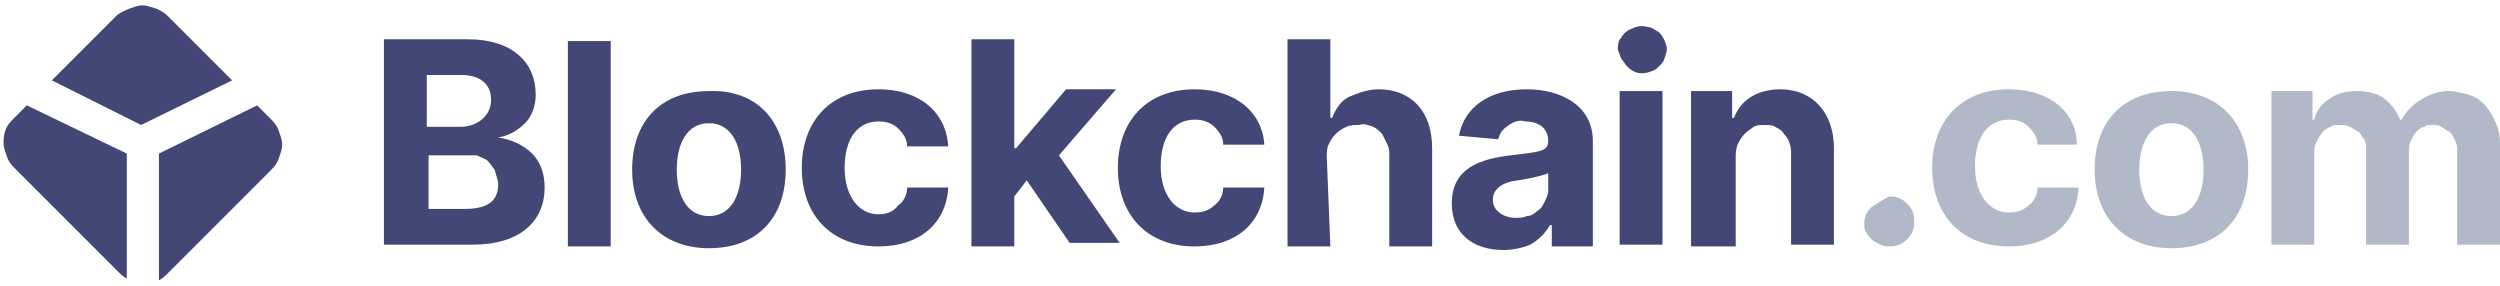
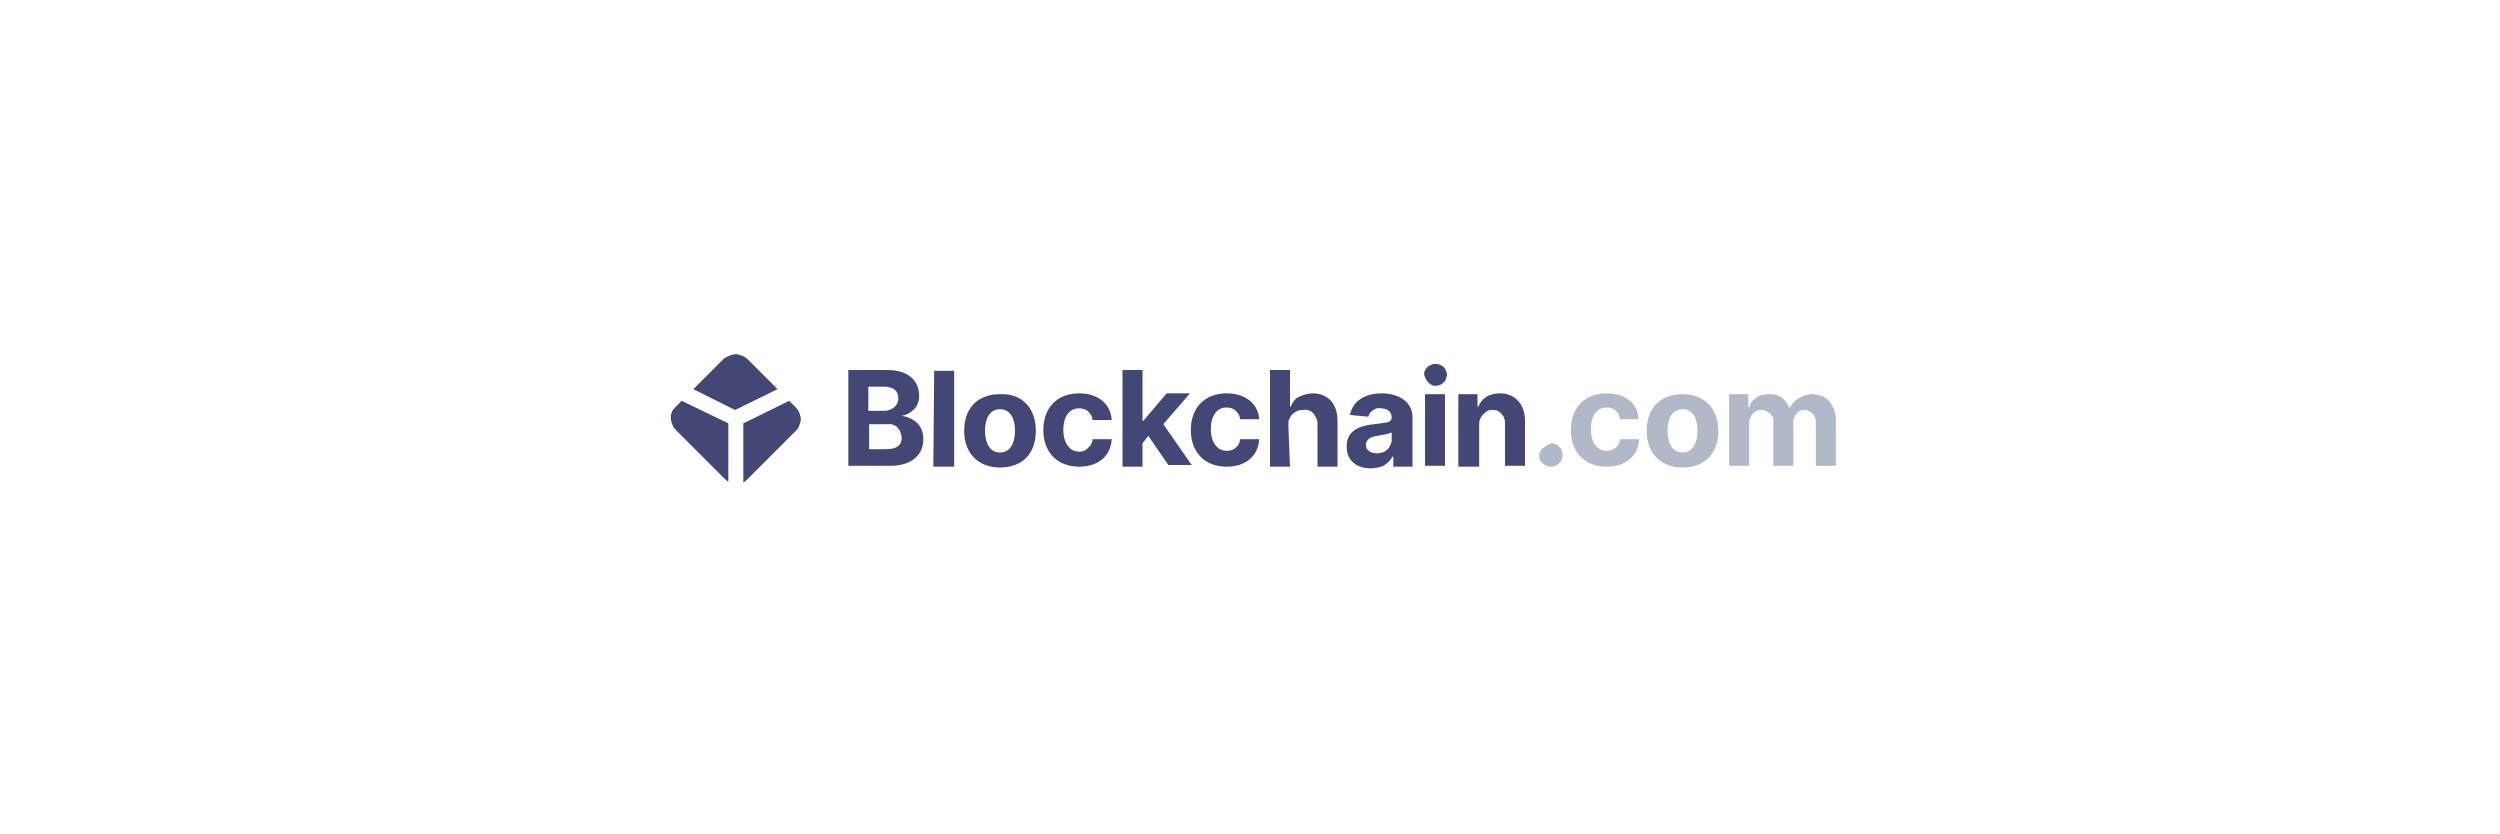
- <svg xmlns="http://www.w3.org/2000/svg" version="1.1" id="katman_1" x="0px" y="0px" viewBox="0 0 140 16" style="enable-background:new 0 0 140 16;" xml:space="preserve">
+ <svg xmlns="http://www.w3.org/2000/svg" version="1.1" id="katman_1" x="0px" y="0px" viewBox="0 0 300 100" style="enable-background:new 0 0 300 100;" xml:space="preserve">
  <style type="text/css">
	.st0{fill:#424775;}
	.st1{fill-rule:evenodd;clip-rule:evenodd;fill:#424775;}
	.st2{fill-rule:evenodd;clip-rule:evenodd;fill:#B1B8C7;}
</style>
-   <path class="st0" d="M1.5,5.9L0.8,6.6C0.6,6.8,0.4,7,0.3,7.3S0.2,7.8,0.2,8c0,0.3,0.1,0.5,0.2,0.8s0.3,0.5,0.5,0.7l5.7,5.7  c0.1,0.1,0.3,0.3,0.5,0.4v-7L1.5,5.9z" />
-   <path class="st0" d="M14.4,5.9l0.7,0.7c0.2,0.2,0.4,0.4,0.5,0.7c0.1,0.3,0.2,0.5,0.2,0.8c0,0.3-0.1,0.5-0.2,0.8  c-0.1,0.3-0.3,0.5-0.5,0.7l-5.7,5.7c-0.1,0.1-0.3,0.3-0.5,0.4V8.6L14.4,5.9z" />
-   <path class="st0" d="M13,4.5L9.4,0.9C9.2,0.7,9,0.6,8.8,0.5C8.5,0.4,8.2,0.3,8,0.3c-0.3,0-0.5,0.1-0.8,0.2C7,0.6,6.7,0.7,6.5,0.9  L2.9,4.5l5,2.5L13,4.5z" />
-   <path class="st1" d="M90.6,2.8c0-0.3,0-0.5,0.2-0.7c0.1-0.2,0.3-0.4,0.6-0.5c0.2-0.1,0.5-0.2,0.8-0.1c0.3,0,0.5,0.2,0.7,0.3  c0.2,0.2,0.3,0.4,0.4,0.7s0,0.5-0.1,0.8s-0.3,0.4-0.5,0.6C92.5,4,92.2,4.1,92,4.1s-0.3,0-0.5-0.1s-0.3-0.2-0.4-0.3s-0.2-0.3-0.3-0.4  C90.7,3.1,90.7,3,90.6,2.8z M90.7,5.1h2.4v8.6h-2.4V5.1z M26.2,2.2h-4.7v11.5h5c2.6,0,4-1.3,4-3.2c0-0.7-0.2-1.4-0.7-1.9  s-1.2-0.8-1.9-0.9v0c0.6-0.1,1.1-0.4,1.5-0.8s0.6-1,0.6-1.6C30,3.5,28.7,2.2,26.2,2.2z M27.5,5.6c0,0.9-0.8,1.5-1.7,1.5h-1.9V4.2  h1.9C26.9,4.2,27.5,4.7,27.5,5.6z M27.9,10.3c0,0.9-0.5,1.4-1.9,1.4h-2v-3h2c0.2,0,0.5,0,0.7,0c0.2,0.1,0.5,0.2,0.6,0.3  c0.2,0.2,0.3,0.4,0.4,0.5C27.8,9.9,27.9,10.1,27.9,10.3z M31.7,13.8h2.5V2.3h-2.4v11.5H31.7z M35.4,9.5c0-2.7,1.6-4.4,4.3-4.4  C42.4,5,44,6.8,44,9.5s-1.6,4.4-4.3,4.4C37.1,13.9,35.4,12.2,35.4,9.5z M41.5,9.5c0-1.5-0.6-2.6-1.8-2.6S37.9,8,37.9,9.5  s0.6,2.6,1.8,2.6S41.5,11,41.5,9.5z M49.2,5c-2.7,0-4.3,1.8-4.3,4.4s1.6,4.4,4.3,4.4c2.3,0,3.8-1.3,3.9-3.3h-2.3  c0,0.4-0.2,0.8-0.5,1C50,11.9,49.6,12,49.2,12c-1.1,0-1.9-1-1.9-2.6s0.7-2.6,1.9-2.6c0.4,0,0.8,0.1,1.1,0.4s0.5,0.6,0.5,1h2.3  C53,6.3,51.5,5,49.2,5z M54.4,2.2h2.4v6.1h0.1L59.7,5h2.8l-3.2,3.7l3.4,4.9h-2.8l-2.4-3.5L56.8,11v2.8h-2.4L54.4,2.2L54.4,2.2z   M66.9,5c-2.7,0-4.3,1.8-4.3,4.4s1.6,4.4,4.3,4.4c2.3,0,3.8-1.3,3.9-3.3h-2.3c0,0.4-0.2,0.8-0.5,1c-0.3,0.3-0.7,0.4-1.1,0.4  c-1.1,0-1.9-1-1.9-2.6s0.7-2.6,1.9-2.6c0.4,0,0.8,0.1,1.1,0.4c0.3,0.3,0.5,0.6,0.5,1h2.3C70.7,6.3,69.2,5,66.9,5z M74.5,13.8h-2.4  V2.2h2.4v4.4h0.1c0.2-0.5,0.5-1,1-1.2s1-0.4,1.6-0.4c1.8,0,3,1.2,3,3.3v5.5h-2.4V8.7c0-0.2,0-0.4-0.1-0.6c-0.1-0.2-0.2-0.4-0.3-0.6  c-0.2-0.2-0.3-0.3-0.5-0.4C76.6,7,76.4,6.9,76.1,7c-0.2,0-0.5,0-0.7,0.1S75,7.3,74.8,7.5c-0.2,0.2-0.3,0.4-0.4,0.6  c-0.1,0.2-0.1,0.4-0.1,0.7L74.5,13.8L74.5,13.8z M84.6,8.7c-1.7,0.2-3.3,0.7-3.3,2.7c0,1.7,1.2,2.6,2.9,2.6c0.5,0,1-0.1,1.5-0.3  c0.5-0.3,0.8-0.6,1.1-1.1h0.1v1.2h2.3V7.9c0-2-1.8-2.9-3.7-2.9c-2.1,0-3.5,1-3.8,2.6l2.2,0.2C84,7.4,84.2,7.2,84.5,7  s0.6-0.3,0.9-0.2c0.8,0,1.3,0.4,1.3,1.1C86.7,8.5,86.2,8.5,84.6,8.7z M86.7,9.7v1c0,0.2-0.1,0.4-0.2,0.6s-0.2,0.4-0.4,0.5  c-0.2,0.2-0.4,0.3-0.6,0.3c-0.2,0.1-0.5,0.1-0.6,0.1c-0.7,0-1.3-0.4-1.3-1s0.5-1,1.4-1.1C85.6,10,86.2,9.9,86.7,9.7z M94.7,13.8h2.5  v-5c0-0.2,0-0.4,0.1-0.7c0.1-0.2,0.2-0.4,0.4-0.6c0.2-0.2,0.4-0.3,0.5-0.4C98.4,7,98.6,7,98.8,7c0.2,0,0.5,0,0.6,0.1  c0.2,0.1,0.4,0.2,0.5,0.4c0.2,0.2,0.3,0.4,0.3,0.5c0.1,0.2,0.1,0.4,0.1,0.6v5.1h2.4V8.3c0-2-1.2-3.3-3-3.3c-0.5,0-1.1,0.1-1.6,0.4  s-0.8,0.7-1,1.2H97V5.1h-2.3L94.7,13.8L94.7,13.8z" />
-   <path class="st2" d="M129.5,5.1h-2.3v8.6h2.4V8.6c0-0.2,0-0.4,0.1-0.6c0.1-0.2,0.2-0.4,0.3-0.5c0.1-0.2,0.3-0.3,0.5-0.4  C130.6,7,130.8,7,131,7s0.4,0,0.6,0.1c0.2,0.1,0.3,0.2,0.5,0.3c0.1,0.1,0.2,0.3,0.3,0.4c0.1,0.2,0.1,0.4,0.1,0.5v5.4h2.4V8.5  c0-0.2,0-0.4,0.1-0.6c0.1-0.2,0.2-0.4,0.3-0.5s0.3-0.3,0.5-0.3c0-0.1,0.2-0.1,0.4-0.1s0.4,0,0.5,0.1c0.2,0.1,0.3,0.2,0.5,0.3  c0.1,0.1,0.2,0.3,0.3,0.5c0.1,0.2,0.1,0.4,0.1,0.5v5.3h2.4V8c0-0.6-0.2-1.2-0.6-1.8s-0.9-0.9-1.6-1c-0.6-0.2-1.3-0.1-1.9,0.2  s-1.1,0.7-1.4,1.3h-0.1c-0.2-0.5-0.5-0.9-0.9-1.2c-0.4-0.3-1-0.4-1.5-0.4s-1.1,0.1-1.5,0.4c-0.5,0.3-0.8,0.7-0.9,1.2h-0.1V5.1  L129.5,5.1z M112.5,5c-2.7,0-4.3,1.8-4.3,4.4s1.6,4.4,4.3,4.4c2.3,0,3.8-1.3,3.9-3.3h-2.3c0,0.4-0.2,0.8-0.5,1  c-0.3,0.3-0.7,0.4-1.1,0.4c-1.1,0-1.9-1-1.9-2.6s0.7-2.6,1.9-2.6c0.4,0,0.8,0.1,1.1,0.4c0.3,0.3,0.5,0.6,0.5,1h2.2  C116.3,6.3,114.8,5,112.5,5z M104.8,11.6c-0.3,0.3-0.4,0.6-0.4,0.9c0,0.2,0,0.4,0.1,0.5c0.1,0.2,0.2,0.3,0.3,0.4  c0.1,0.1,0.3,0.2,0.5,0.3s0.4,0.1,0.5,0.1c0.4,0,0.7-0.1,1-0.4c0.3-0.3,0.4-0.6,0.4-1s-0.1-0.7-0.4-1s-0.6-0.4-1-0.4  C105.4,11.2,105.1,11.4,104.8,11.6z M117.3,9.5c0-2.7,1.6-4.4,4.3-4.4c2.7,0,4.3,1.8,4.3,4.4c0,2.7-1.6,4.4-4.3,4.4  C119,13.9,117.3,12.2,117.3,9.5z M123.4,9.5c0-1.5-0.6-2.6-1.8-2.6c-1.2,0-1.8,1.1-1.8,2.6s0.6,2.6,1.8,2.6S123.4,11,123.4,9.5z" />
+   <path class="st0" d="M81.8,48.1l-0.7,0.7c-0.2,0.2-0.4,0.4-0.5,0.7c-0.1,0.3-0.1,0.5-0.1,0.7c0,0.3,0.1,0.5,0.2,0.8  c0.1,0.3,0.3,0.5,0.5,0.7l5.7,5.7c0.1,0.1,0.3,0.3,0.5,0.4v-7L81.8,48.1z" />
+   <path class="st0" d="M94.7,48.1l0.7,0.7c0.2,0.2,0.4,0.4,0.5,0.7c0.1,0.3,0.2,0.5,0.2,0.8c0,0.3-0.1,0.5-0.2,0.8s-0.3,0.5-0.5,0.7  l-5.7,5.7c-0.1,0.1-0.3,0.3-0.5,0.4v-7.1L94.7,48.1z" />
+   <path class="st0" d="M93.3,46.7l-3.6-3.6c-0.2-0.2-0.4-0.3-0.6-0.4c-0.3-0.1-0.6-0.2-0.8-0.2c-0.3,0-0.5,0.1-0.8,0.2  c-0.2,0.1-0.5,0.2-0.7,0.4l-3.6,3.6l5,2.5L93.3,46.7z" />
+   <path class="st1" d="M170.9,45c0-0.3,0-0.5,0.2-0.7c0.1-0.2,0.3-0.4,0.6-0.5c0.2-0.1,0.5-0.2,0.8-0.1c0.3,0,0.5,0.2,0.7,0.3  c0.2,0.2,0.3,0.4,0.4,0.7c0.1,0.3,0,0.5-0.1,0.8c-0.1,0.3-0.3,0.4-0.5,0.6c-0.2,0.1-0.5,0.2-0.7,0.2s-0.3,0-0.5-0.1  c-0.2-0.1-0.3-0.2-0.4-0.3c-0.1-0.1-0.2-0.3-0.3-0.4C171,45.3,171,45.2,170.9,45z M171,47.3h2.4v8.6H171V47.3z M106.5,44.4h-4.7  v11.5h5c2.6,0,4-1.3,4-3.2c0-0.7-0.2-1.4-0.7-1.9s-1.2-0.8-1.9-0.9l0,0c0.6-0.1,1.1-0.4,1.5-0.8s0.6-1,0.6-1.6  C110.3,45.7,109,44.4,106.5,44.4z M107.8,47.8c0,0.9-0.8,1.5-1.7,1.5h-1.9v-2.9h1.9C107.2,46.4,107.8,46.9,107.8,47.8z M108.2,52.5  c0,0.9-0.5,1.4-1.9,1.4h-2v-3h2c0.2,0,0.5,0,0.7,0c0.2,0.1,0.5,0.2,0.6,0.3c0.2,0.2,0.3,0.4,0.4,0.5  C108.1,52.1,108.2,52.3,108.2,52.5z M112,56h2.5V44.5h-2.4L112,56L112,56z M115.7,51.7c0-2.7,1.6-4.4,4.3-4.4  c2.7-0.1,4.3,1.7,4.3,4.4c0,2.7-1.6,4.4-4.3,4.4C117.4,56.1,115.7,54.4,115.7,51.7z M121.8,51.7c0-1.5-0.6-2.6-1.8-2.6  c-1.2,0-1.8,1.1-1.8,2.6s0.6,2.6,1.8,2.6C121.2,54.3,121.8,53.2,121.8,51.7z M129.5,47.2c-2.7,0-4.3,1.8-4.3,4.4s1.6,4.4,4.3,4.4  c2.3,0,3.8-1.3,3.9-3.3h-2.3c0,0.4-0.2,0.8-0.5,1c-0.3,0.4-0.7,0.5-1.1,0.5c-1.1,0-1.9-1-1.9-2.6c0-1.6,0.7-2.6,1.9-2.6  c0.4,0,0.8,0.1,1.1,0.4c0.3,0.3,0.5,0.6,0.5,1h2.3C133.3,48.5,131.8,47.2,129.5,47.2z M134.7,44.4h2.4v6.1h0.1l2.8-3.3h2.8l-3.2,3.7  l3.4,4.9h-2.8l-2.4-3.5l-0.7,0.9V56h-2.4V44.4L134.7,44.4z M147.2,47.2c-2.7,0-4.3,1.8-4.3,4.4s1.6,4.4,4.3,4.4  c2.3,0,3.8-1.3,3.9-3.3h-2.3c0,0.4-0.2,0.8-0.5,1c-0.3,0.3-0.7,0.4-1.1,0.4c-1.1,0-1.9-1-1.9-2.6c0-1.6,0.7-2.6,1.9-2.6  c0.4,0,0.8,0.1,1.1,0.4c0.3,0.3,0.5,0.6,0.5,1h2.3C151,48.5,149.5,47.2,147.2,47.2z M154.8,56h-2.4V44.4h2.4v4.4h0.1  c0.2-0.5,0.5-1,1-1.2s1-0.4,1.6-0.4c1.8,0,3,1.2,3,3.3V56h-2.4v-5.1c0-0.2,0-0.4-0.1-0.6c-0.1-0.2-0.2-0.4-0.3-0.6  c-0.2-0.2-0.3-0.3-0.5-0.4c-0.3-0.1-0.5-0.2-0.8-0.1c-0.2,0-0.5,0-0.7,0.1c-0.2,0.1-0.4,0.2-0.6,0.4c-0.2,0.2-0.3,0.4-0.4,0.6  c-0.1,0.2-0.1,0.4-0.1,0.7L154.8,56L154.8,56z M164.9,50.9c-1.7,0.2-3.3,0.7-3.3,2.7c0,1.7,1.2,2.6,2.9,2.6c0.5,0,1-0.1,1.5-0.3  c0.5-0.3,0.8-0.6,1.1-1.1h0.1V56h2.3v-5.9c0-2-1.8-2.9-3.7-2.9c-2.1,0-3.5,1-3.8,2.6l2.2,0.2c0.1-0.4,0.3-0.6,0.6-0.8  c0.3-0.2,0.6-0.3,0.9-0.2c0.8,0,1.3,0.4,1.3,1.1C167,50.7,166.5,50.7,164.9,50.9z M167,51.9v1c0,0.2-0.1,0.4-0.2,0.6  c-0.1,0.2-0.2,0.4-0.4,0.5c-0.2,0.2-0.4,0.3-0.6,0.3c-0.2,0.1-0.5,0.1-0.6,0.1c-0.7,0-1.3-0.4-1.3-1c0-0.6,0.5-1,1.4-1.1  C165.9,52.2,166.5,52.1,167,51.9z M175,56h2.5v-5c0-0.2,0-0.4,0.1-0.7c0.1-0.2,0.2-0.4,0.4-0.6c0.2-0.2,0.4-0.3,0.5-0.4  c0.2-0.1,0.4-0.1,0.6-0.1c0.2,0,0.5,0,0.6,0.1c0.2,0.1,0.4,0.2,0.5,0.4c0.2,0.2,0.3,0.4,0.3,0.5c0.1,0.2,0.1,0.4,0.1,0.6v5.1h2.4  v-5.4c0-2-1.2-3.3-3-3.3c-0.5,0-1.1,0.1-1.6,0.4s-0.8,0.7-1,1.2h-0.1v-1.5H175V56L175,56z" />
+   <path class="st2" d="M209.8,47.3h-2.3v8.6h2.4v-5.1c0-0.2,0-0.4,0.1-0.6c0.1-0.2,0.2-0.4,0.3-0.5c0.1-0.2,0.3-0.3,0.5-0.4  c0.1-0.1,0.3-0.1,0.5-0.1s0.4,0,0.6,0.1c0.2,0.1,0.3,0.2,0.5,0.3c0.1,0.1,0.2,0.3,0.3,0.4c0.1,0.2,0.1,0.4,0.1,0.5v5.4h2.4v-5.2  c0-0.2,0-0.4,0.1-0.6s0.2-0.4,0.3-0.5s0.3-0.3,0.5-0.3c0-0.1,0.2-0.1,0.4-0.1s0.4,0,0.5,0.1c0.2,0.1,0.3,0.2,0.5,0.3  c0.1,0.1,0.2,0.3,0.3,0.5s0.1,0.4,0.1,0.5v5.3h2.4v-5.7c0-0.6-0.2-1.2-0.6-1.8c-0.4-0.6-0.9-0.9-1.6-1c-0.6-0.2-1.3-0.1-1.9,0.2  s-1.1,0.7-1.4,1.3h-0.1c-0.2-0.5-0.5-0.9-0.9-1.2s-1-0.4-1.5-0.4s-1.1,0.1-1.5,0.4c-0.5,0.3-0.8,0.7-0.9,1.2h-0.1L209.8,47.3  L209.8,47.3z M192.8,47.2c-2.7,0-4.3,1.8-4.3,4.4s1.6,4.4,4.3,4.4c2.3,0,3.8-1.3,3.9-3.3h-2.3c0,0.4-0.2,0.8-0.5,1  c-0.3,0.3-0.7,0.4-1.1,0.4c-1.1,0-1.9-1-1.9-2.6c0-1.6,0.7-2.6,1.9-2.6c0.4,0,0.8,0.1,1.1,0.4c0.3,0.3,0.5,0.6,0.5,1h2.2  C196.6,48.5,195.1,47.2,192.8,47.2z M185.1,53.8c-0.3,0.3-0.4,0.6-0.4,0.9c0,0.2,0,0.4,0.1,0.5c0.1,0.2,0.2,0.3,0.3,0.4  c0.1,0.1,0.3,0.2,0.5,0.3c0.2,0.1,0.4,0.1,0.5,0.1c0.4,0,0.7-0.1,1-0.4s0.4-0.6,0.4-1c0-0.4-0.1-0.7-0.4-1s-0.6-0.4-1-0.4  C185.7,53.4,185.4,53.6,185.1,53.8z M197.6,51.7c0-2.7,1.6-4.4,4.3-4.4c2.7,0,4.3,1.8,4.3,4.4c0,2.7-1.6,4.4-4.3,4.4  C199.3,56.1,197.6,54.4,197.6,51.7z M203.7,51.7c0-1.5-0.6-2.6-1.8-2.6c-1.2,0-1.8,1.1-1.8,2.6s0.6,2.6,1.8,2.6  C203.1,54.3,203.7,53.2,203.7,51.7z" />
</svg>
